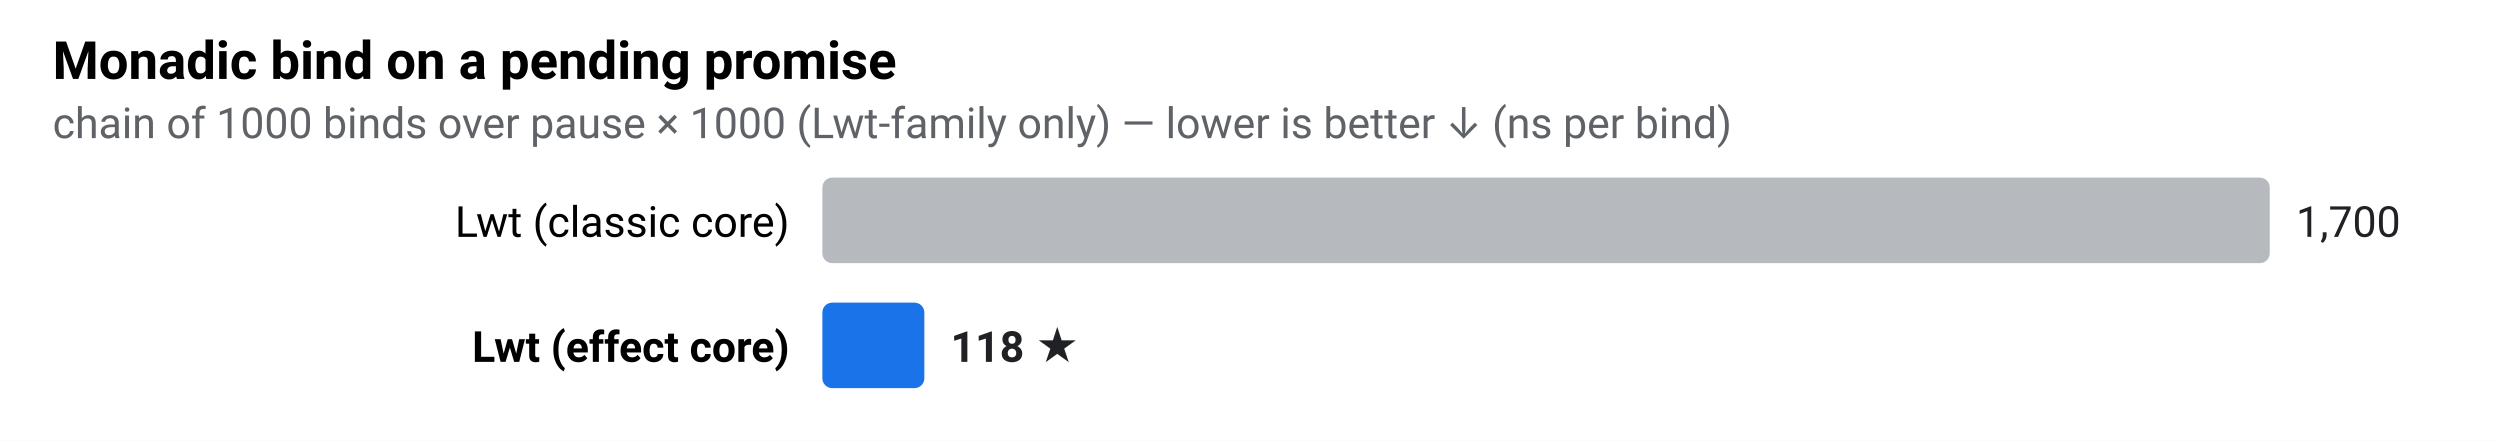
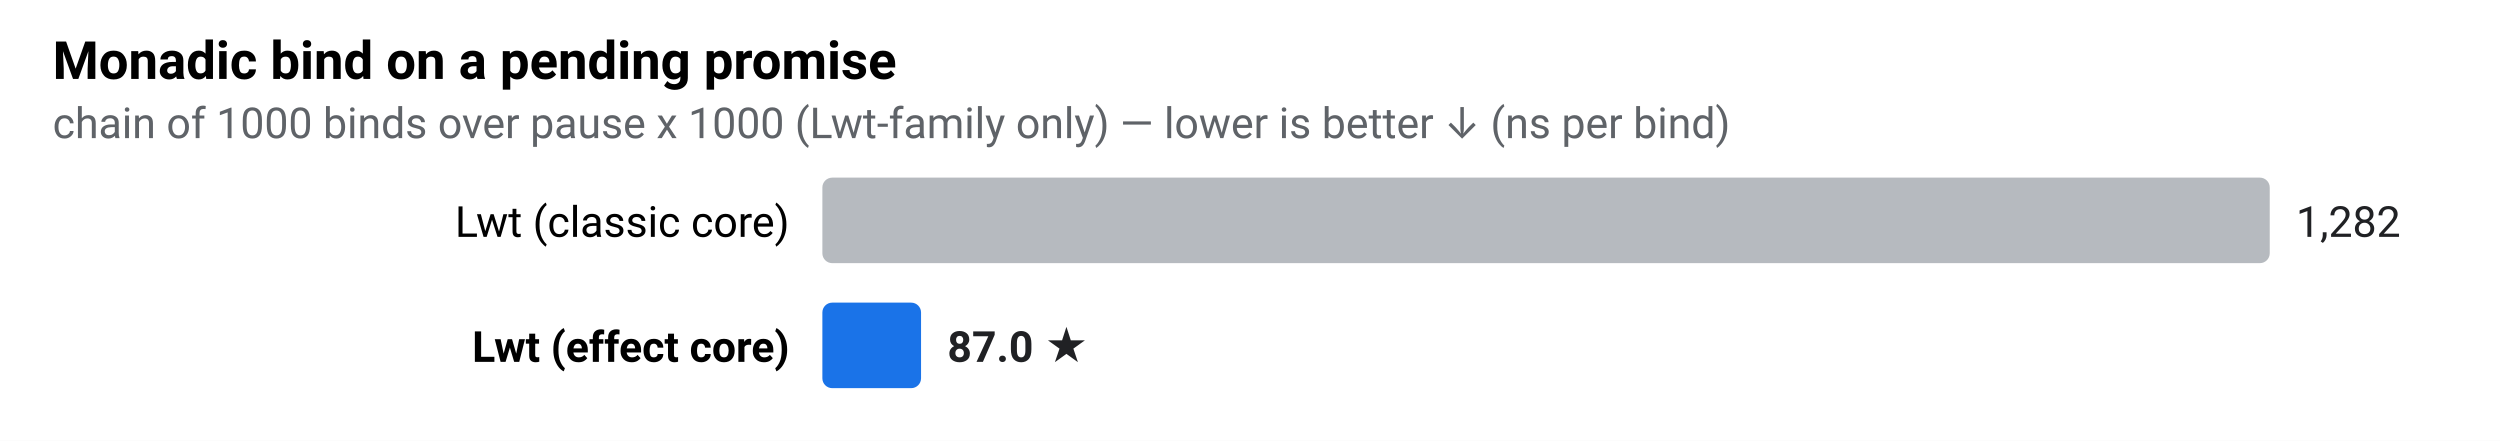
<svg xmlns="http://www.w3.org/2000/svg" width="760" height="134" font-family="-apple-system,Segoe UI,Roboto,sans-serif" font-size="13">
  <rect width="760" height="134" fill="white" />
  <text x="16" y="24" font-size="16" font-weight="700">Monadic bind on a pending promise</text>
-   <text x="16" y="42" fill="#5f6368">chain of 1000 binds over pause × 1000 (Lwt-family only) — lower is better ↓ (ns per bind)</text>
+   <text x="16" y="42" fill="#5f6368">chain of 1000 binds over pause x 1000 (Lwt-family only) — lower is better ↓ (ns per bind)</text>
  <text x="240" y="72" text-anchor="end">Lwt (classic core)</text>
  <rect x="250" y="54" width="440" height="26" rx="3" fill="#9aa0a6" opacity="0.72" />
-   <text x="698" y="72" fill="#202124">1,700</text>
+   <text x="698" y="72" fill="#202124">1,282</text>
  <text x="240" y="110" text-anchor="end" font-weight="700">Lwt (effect core)</text>
-   <rect x="250" y="92" width="31" height="26" rx="3" fill="#1a73e8" />
-   <text x="289" y="110" fill="#202124" font-weight="700">118 ★</text>
+   <rect x="250" y="92" width="30" height="26" rx="3" fill="#1a73e8" />
+   <text x="288" y="110" fill="#202124" font-weight="700">87.0 ★</text>
</svg>
